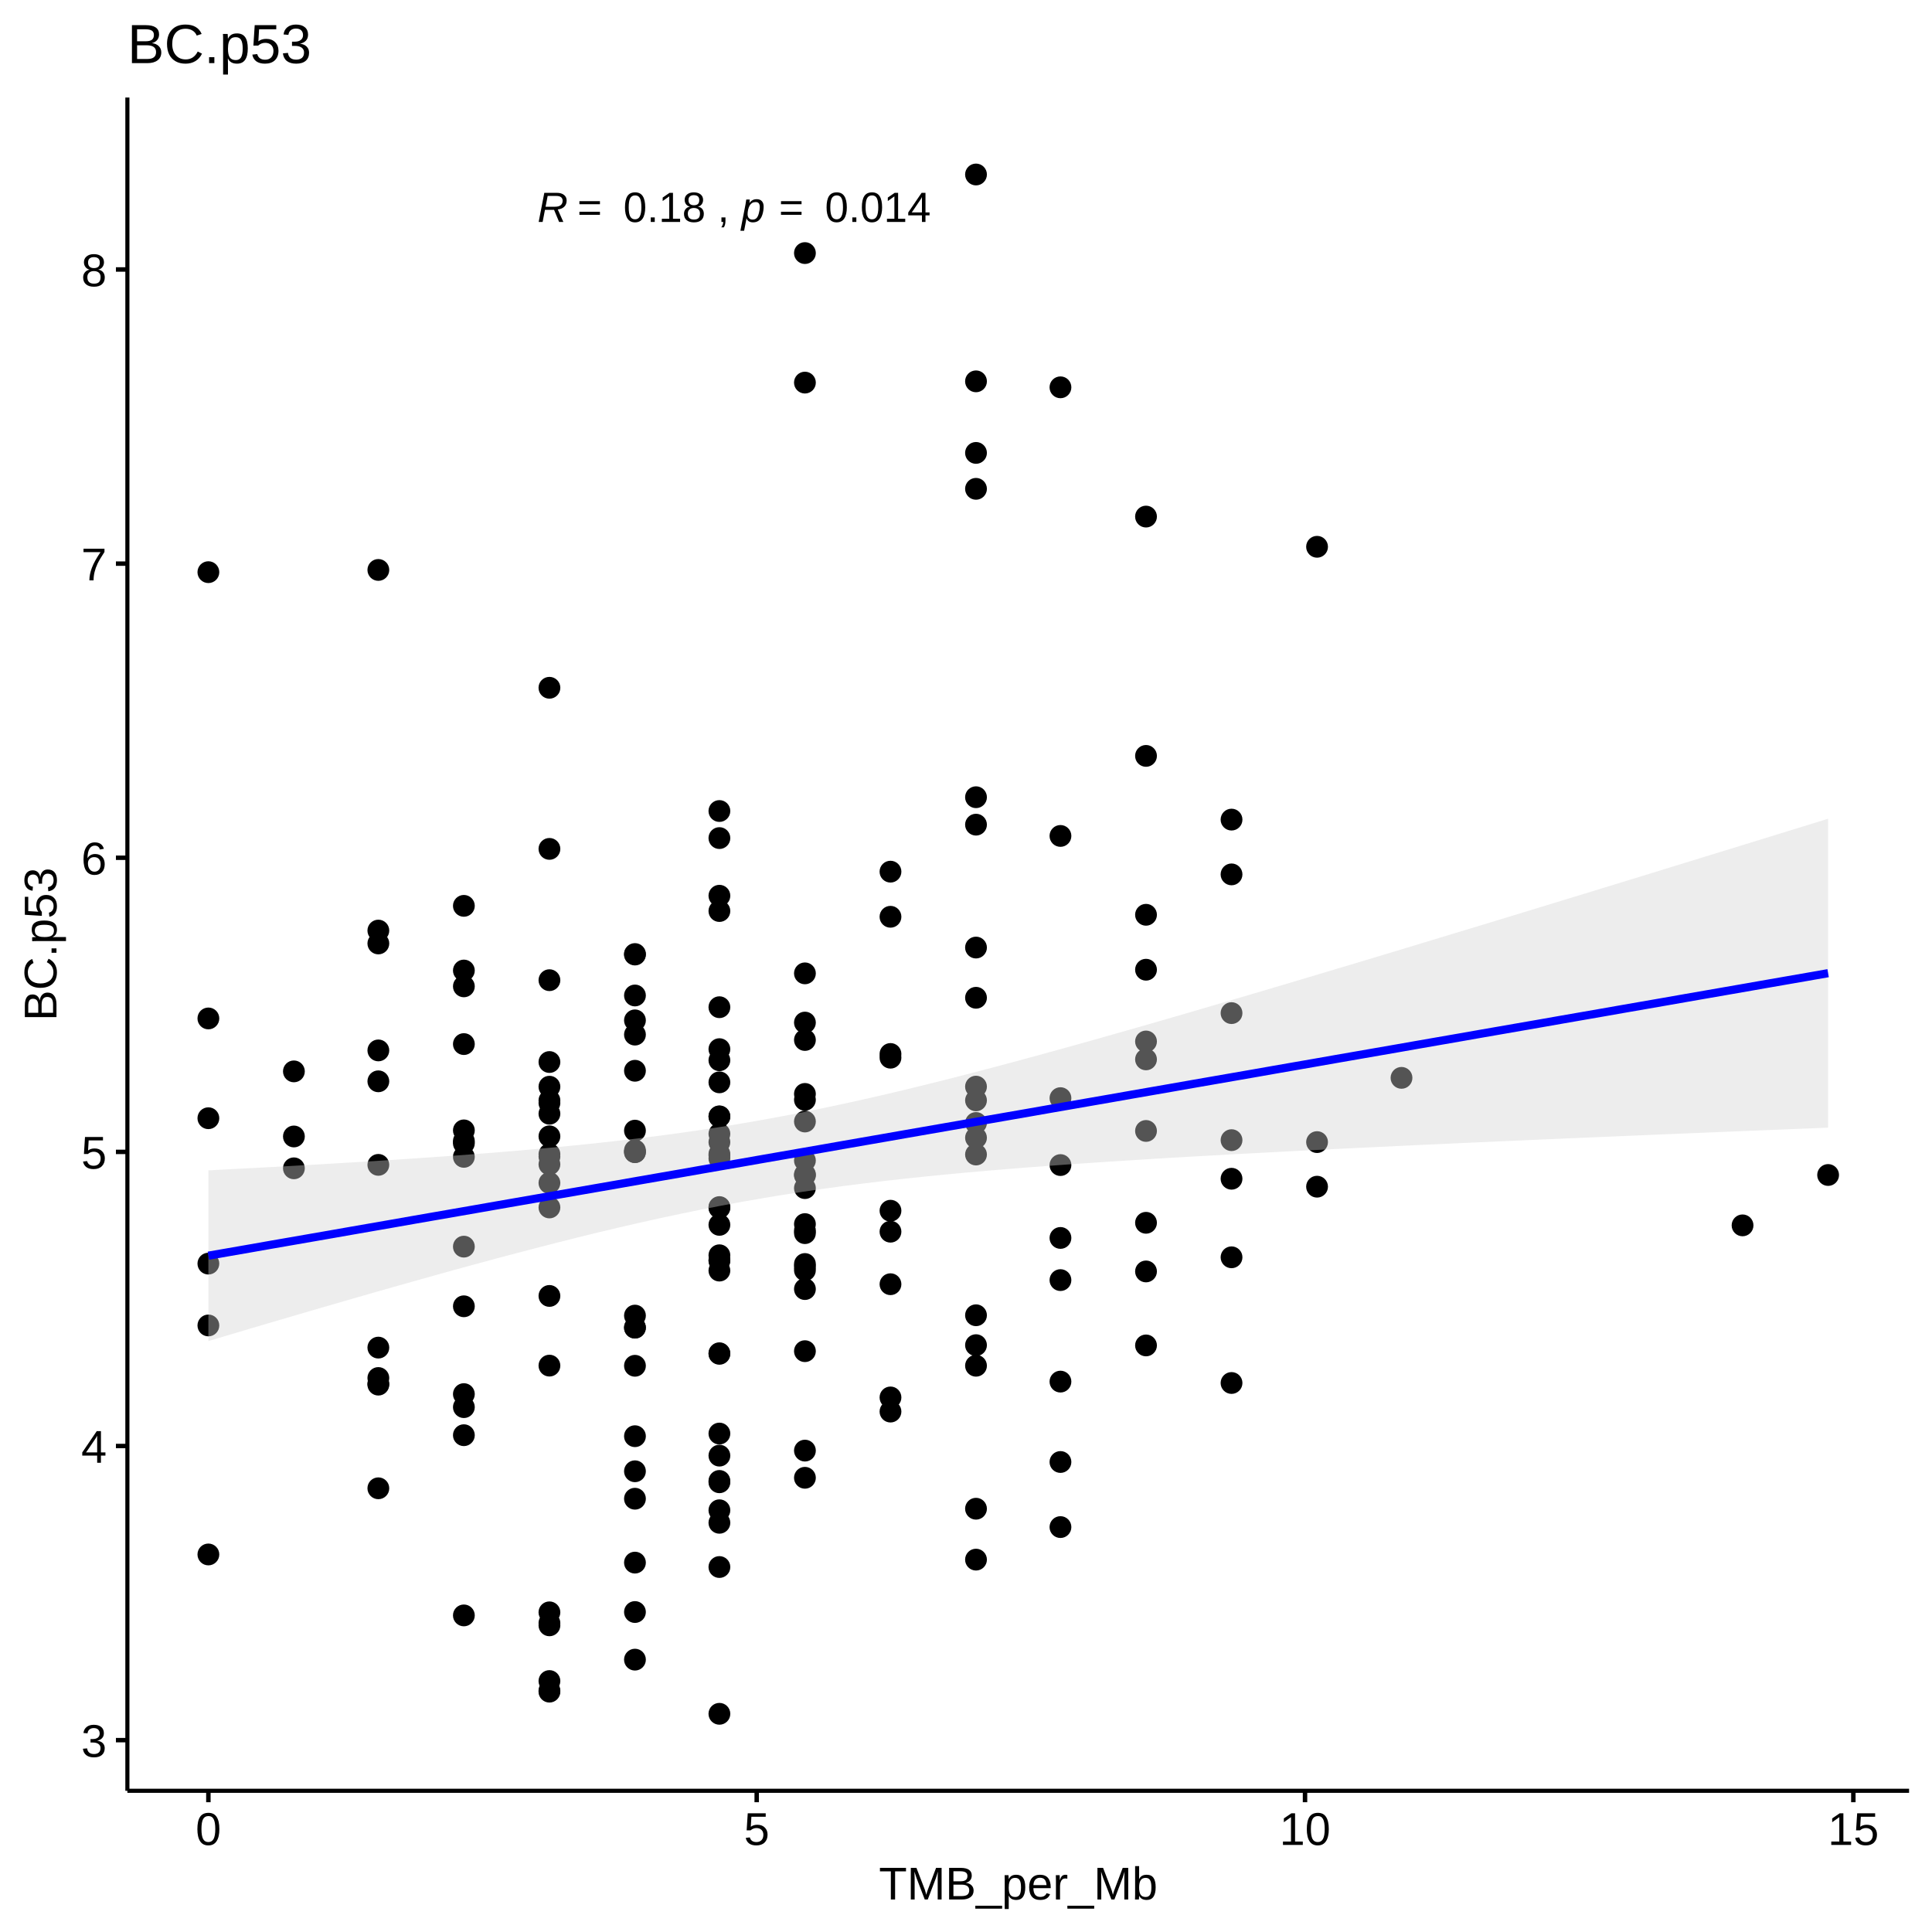
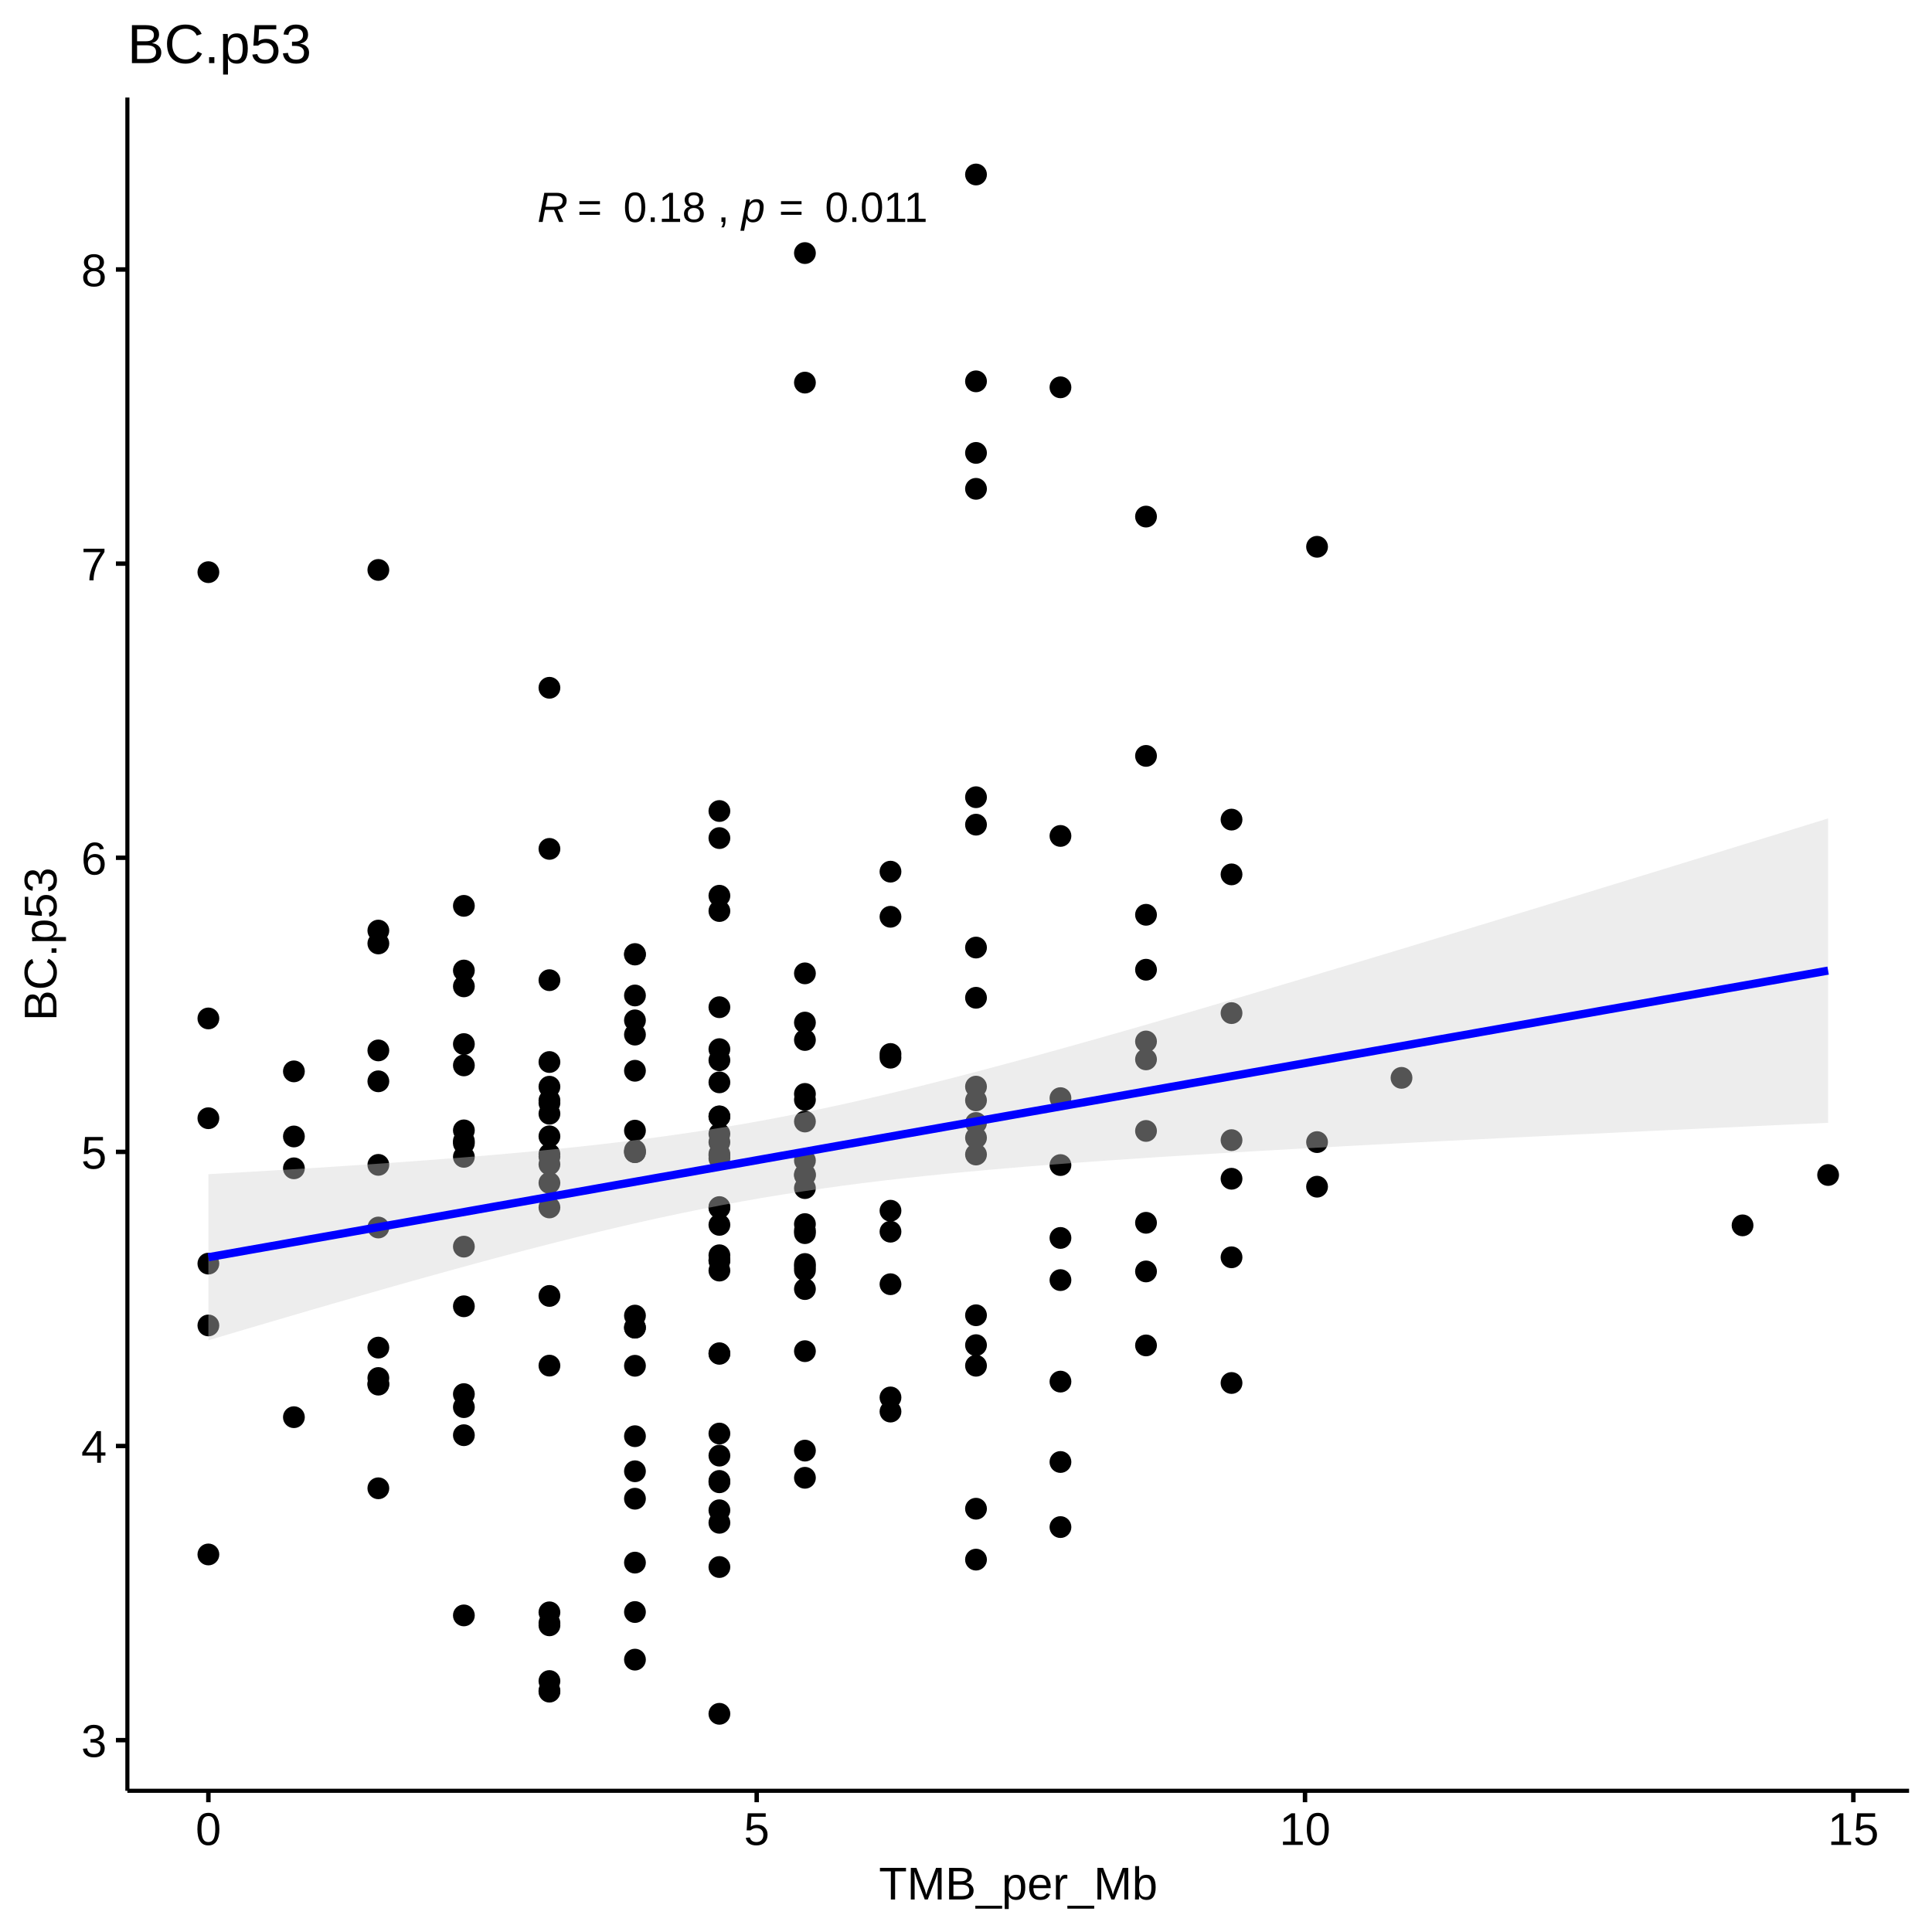
<svg xmlns="http://www.w3.org/2000/svg" class="svglite" width="504.00pt" height="504.00pt" viewBox="0 0 504.00 504.00">
  <defs>
    <style type="text/css">
    .svglite line, .svglite polyline, .svglite polygon, .svglite path, .svglite rect, .svglite circle {
      fill: none;
      stroke: #000000;
      stroke-linecap: round;
      stroke-linejoin: round;
      stroke-miterlimit: 10.00;
    }
  </style>
  </defs>
  <rect width="100%" height="100%" style="stroke: none; fill: #FFFFFF;" />
  <defs>
    <clipPath id="cpMC4wMHw1MDQuMDB8MC4wMHw1MDQuMDA=">
      <rect x="0.00" y="0.00" width="504.00" height="504.00" />
    </clipPath>
  </defs>
  <g clip-path="url(#cpMC4wMHw1MDQuMDB8MC4wMHw1MDQuMDA=)">
    <rect x="-0" y="0" width="504.00" height="504.00" style="stroke-width: 1.16; stroke: #FFFFFF; fill: #FFFFFF;" />
  </g>
  <defs>
    <clipPath id="cpMzMuMjN8NDk4LjAyfDI1LjQ0fDQ2Ny4xNg==">
      <rect x="33.23" y="25.44" width="464.79" height="441.72" />
    </clipPath>
  </defs>
  <g clip-path="url(#cpMzMuMjN8NDk4LjAyfDI1LjQ0fDQ2Ny4xNg==)">
    <rect x="33.23" y="25.44" width="464.79" height="441.72" style="stroke-width: 1.16; stroke: none; fill: #FFFFFF;" />
    <circle cx="98.70" cy="274.02" r="2.49" style="stroke-width: 0.71; fill: #000000;" />
    <circle cx="98.70" cy="303.88" r="2.49" style="stroke-width: 0.71; fill: #000000;" />
    <circle cx="54.36" cy="291.71" r="2.49" style="stroke-width: 0.71; fill: #000000;" />
    <circle cx="54.36" cy="329.64" r="2.49" style="stroke-width: 0.71; fill: #000000;" />
    <circle cx="98.70" cy="360.98" r="2.49" style="stroke-width: 0.71; fill: #000000;" />
    <circle cx="98.70" cy="351.55" r="2.49" style="stroke-width: 0.71; fill: #000000;" />
    <circle cx="321.27" cy="264.29" r="2.49" style="stroke-width: 0.71; fill: #000000;" />
    <circle cx="321.27" cy="228.10" r="2.49" style="stroke-width: 0.71; fill: #000000;" />
    <circle cx="54.36" cy="405.51" r="2.49" style="stroke-width: 0.71; fill: #000000;" />
    <circle cx="121.01" cy="340.77" r="2.49" style="stroke-width: 0.71; fill: #000000;" />
    <circle cx="54.36" cy="265.68" r="2.49" style="stroke-width: 0.71; fill: #000000;" />
    <circle cx="254.61" cy="45.52" r="2.49" style="stroke-width: 0.71; fill: #000000;" />
    <circle cx="209.98" cy="66.02" r="2.49" style="stroke-width: 0.71; fill: #000000;" />
    <circle cx="209.98" cy="99.81" r="2.49" style="stroke-width: 0.71; fill: #000000;" />
    <circle cx="209.98" cy="329.74" r="2.49" style="stroke-width: 0.71; fill: #000000;" />
    <circle cx="232.30" cy="335.01" r="2.49" style="stroke-width: 0.71; fill: #000000;" />
    <circle cx="187.67" cy="353.17" r="2.49" style="stroke-width: 0.71; fill: #000000;" />
    <circle cx="143.33" cy="301.71" r="2.49" style="stroke-width: 0.71; fill: #000000;" />
    <circle cx="187.67" cy="408.79" r="2.49" style="stroke-width: 0.71; fill: #000000;" />
    <circle cx="209.98" cy="306.59" r="2.49" style="stroke-width: 0.71; fill: #000000;" />
    <circle cx="209.98" cy="302.75" r="2.49" style="stroke-width: 0.71; fill: #000000;" />
    <circle cx="143.33" cy="424.00" r="2.49" style="stroke-width: 0.71; fill: #000000;" />
    <circle cx="143.33" cy="438.53" r="2.49" style="stroke-width: 0.71; fill: #000000;" />
    <circle cx="165.64" cy="432.95" r="2.49" style="stroke-width: 0.71; fill: #000000;" />
    <circle cx="209.98" cy="253.92" r="2.49" style="stroke-width: 0.71; fill: #000000;" />
    <circle cx="232.30" cy="274.95" r="2.49" style="stroke-width: 0.71; fill: #000000;" />
    <circle cx="187.67" cy="297.96" r="2.49" style="stroke-width: 0.71; fill: #000000;" />
    <circle cx="143.33" cy="308.59" r="2.49" style="stroke-width: 0.71; fill: #000000;" />
    <circle cx="187.67" cy="331.46" r="2.49" style="stroke-width: 0.71; fill: #000000;" />
    <circle cx="209.98" cy="378.42" r="2.49" style="stroke-width: 0.71; fill: #000000;" />
    <circle cx="187.67" cy="386.68" r="2.49" style="stroke-width: 0.71; fill: #000000;" />
    <circle cx="254.61" cy="287.05" r="2.49" style="stroke-width: 0.71; fill: #000000;" />
    <circle cx="298.96" cy="318.99" r="2.49" style="stroke-width: 0.71; fill: #000000;" />
    <circle cx="232.30" cy="364.55" r="2.49" style="stroke-width: 0.71; fill: #000000;" />
    <circle cx="165.64" cy="300.54" r="2.49" style="stroke-width: 0.71; fill: #000000;" />
    <circle cx="187.67" cy="319.53" r="2.49" style="stroke-width: 0.71; fill: #000000;" />
    <circle cx="187.67" cy="379.73" r="2.49" style="stroke-width: 0.71; fill: #000000;" />
    <circle cx="165.64" cy="383.81" r="2.49" style="stroke-width: 0.71; fill: #000000;" />
    <circle cx="165.64" cy="390.97" r="2.49" style="stroke-width: 0.71; fill: #000000;" />
    <circle cx="209.98" cy="385.51" r="2.49" style="stroke-width: 0.71; fill: #000000;" />
    <circle cx="209.98" cy="321.01" r="2.49" style="stroke-width: 0.71; fill: #000000;" />
    <circle cx="343.58" cy="309.57" r="2.49" style="stroke-width: 0.71; fill: #000000;" />
    <circle cx="298.96" cy="271.69" r="2.49" style="stroke-width: 0.71; fill: #000000;" />
    <circle cx="254.61" cy="215.13" r="2.49" style="stroke-width: 0.71; fill: #000000;" />
    <circle cx="121.01" cy="257.31" r="2.49" style="stroke-width: 0.71; fill: #000000;" />
    <circle cx="98.70" cy="242.76" r="2.49" style="stroke-width: 0.71; fill: #000000;" />
    <circle cx="121.01" cy="253.18" r="2.49" style="stroke-width: 0.71; fill: #000000;" />
    <circle cx="209.98" cy="309.94" r="2.49" style="stroke-width: 0.71; fill: #000000;" />
    <circle cx="187.67" cy="276.59" r="2.49" style="stroke-width: 0.71; fill: #000000;" />
    <circle cx="165.64" cy="346.34" r="2.49" style="stroke-width: 0.71; fill: #000000;" />
    <circle cx="298.96" cy="238.64" r="2.49" style="stroke-width: 0.71; fill: #000000;" />
    <circle cx="165.64" cy="249.01" r="2.49" style="stroke-width: 0.71; fill: #000000;" />
    <circle cx="254.61" cy="260.29" r="2.49" style="stroke-width: 0.71; fill: #000000;" />
    <circle cx="209.98" cy="331.36" r="2.49" style="stroke-width: 0.71; fill: #000000;" />
    <circle cx="187.67" cy="397.25" r="2.49" style="stroke-width: 0.71; fill: #000000;" />
    <circle cx="165.64" cy="407.64" r="2.49" style="stroke-width: 0.71; fill: #000000;" />
    <circle cx="121.01" cy="301.79" r="2.49" style="stroke-width: 0.71; fill: #000000;" />
    <circle cx="321.27" cy="360.78" r="2.49" style="stroke-width: 0.71; fill: #000000;" />
    <circle cx="165.64" cy="420.53" r="2.49" style="stroke-width: 0.71; fill: #000000;" />
    <circle cx="143.33" cy="441.30" r="2.49" style="stroke-width: 0.71; fill: #000000;" />
    <circle cx="232.30" cy="227.39" r="2.49" style="stroke-width: 0.71; fill: #000000;" />
    <circle cx="187.67" cy="237.66" r="2.49" style="stroke-width: 0.71; fill: #000000;" />
    <circle cx="143.33" cy="255.70" r="2.49" style="stroke-width: 0.71; fill: #000000;" />
    <circle cx="121.01" cy="236.31" r="2.49" style="stroke-width: 0.71; fill: #000000;" />
    <circle cx="143.33" cy="420.61" r="2.49" style="stroke-width: 0.71; fill: #000000;" />
    <circle cx="121.01" cy="297.67" r="2.49" style="stroke-width: 0.71; fill: #000000;" />
    <circle cx="143.33" cy="301.09" r="2.49" style="stroke-width: 0.71; fill: #000000;" />
    <circle cx="254.61" cy="356.28" r="2.49" style="stroke-width: 0.71; fill: #000000;" />
    <circle cx="209.98" cy="352.48" r="2.49" style="stroke-width: 0.71; fill: #000000;" />
    <circle cx="276.64" cy="381.39" r="2.49" style="stroke-width: 0.71; fill: #000000;" />
    <circle cx="276.64" cy="322.94" r="2.49" style="stroke-width: 0.71; fill: #000000;" />
    <circle cx="187.67" cy="327.46" r="2.49" style="stroke-width: 0.71; fill: #000000;" />
    <circle cx="187.67" cy="211.57" r="2.49" style="stroke-width: 0.71; fill: #000000;" />
    <circle cx="187.67" cy="233.67" r="2.49" style="stroke-width: 0.71; fill: #000000;" />
    <circle cx="165.64" cy="269.90" r="2.49" style="stroke-width: 0.71; fill: #000000;" />
    <circle cx="165.64" cy="300.10" r="2.49" style="stroke-width: 0.71; fill: #000000;" />
    <circle cx="187.67" cy="315.07" r="2.49" style="stroke-width: 0.71; fill: #000000;" />
    <circle cx="143.33" cy="296.43" r="2.49" style="stroke-width: 0.71; fill: #000000;" />
    <circle cx="143.33" cy="423.40" r="2.49" style="stroke-width: 0.71; fill: #000000;" />
    <circle cx="254.61" cy="247.19" r="2.49" style="stroke-width: 0.71; fill: #000000;" />
    <circle cx="298.96" cy="295.03" r="2.49" style="stroke-width: 0.71; fill: #000000;" />
    <circle cx="98.70" cy="359.48" r="2.49" style="stroke-width: 0.71; fill: #000000;" />
+     <circle cx="76.67" cy="369.70" r="2.49" style="stroke-width: 0.71; fill: #000000;" />
+     <circle cx="98.70" cy="320.22" r="2.49" style="stroke-width: 0.71; fill: #000000;" />
    <circle cx="187.67" cy="314.89" r="2.49" style="stroke-width: 0.71; fill: #000000;" />
    <circle cx="276.64" cy="398.37" r="2.49" style="stroke-width: 0.71; fill: #000000;" />
    <circle cx="209.98" cy="330.45" r="2.49" style="stroke-width: 0.71; fill: #000000;" />
    <circle cx="321.27" cy="327.99" r="2.49" style="stroke-width: 0.71; fill: #000000;" />
    <circle cx="98.70" cy="388.25" r="2.49" style="stroke-width: 0.71; fill: #000000;" />
    <circle cx="276.64" cy="286.47" r="2.49" style="stroke-width: 0.71; fill: #000000;" />
    <circle cx="165.64" cy="266.18" r="2.49" style="stroke-width: 0.71; fill: #000000;" />
    <circle cx="187.67" cy="393.98" r="2.49" style="stroke-width: 0.71; fill: #000000;" />
    <circle cx="209.98" cy="271.30" r="2.49" style="stroke-width: 0.71; fill: #000000;" />
    <circle cx="232.30" cy="239.16" r="2.49" style="stroke-width: 0.71; fill: #000000;" />
    <circle cx="143.33" cy="356.25" r="2.49" style="stroke-width: 0.71; fill: #000000;" />
    <circle cx="121.01" cy="325.21" r="2.49" style="stroke-width: 0.71; fill: #000000;" />
    <circle cx="143.33" cy="314.99" r="2.49" style="stroke-width: 0.71; fill: #000000;" />
    <circle cx="143.33" cy="441.04" r="2.49" style="stroke-width: 0.71; fill: #000000;" />
    <circle cx="121.01" cy="363.68" r="2.49" style="stroke-width: 0.71; fill: #000000;" />
    <circle cx="121.01" cy="367.08" r="2.49" style="stroke-width: 0.71; fill: #000000;" />
    <circle cx="143.33" cy="287.74" r="2.49" style="stroke-width: 0.71; fill: #000000;" />
    <circle cx="165.64" cy="248.88" r="2.49" style="stroke-width: 0.71; fill: #000000;" />
    <circle cx="143.33" cy="290.54" r="2.49" style="stroke-width: 0.71; fill: #000000;" />
    <circle cx="165.64" cy="294.95" r="2.49" style="stroke-width: 0.71; fill: #000000;" />
+     <circle cx="121.01" cy="277.93" r="2.49" style="stroke-width: 0.71; fill: #000000;" />
    <circle cx="98.70" cy="246.12" r="2.49" style="stroke-width: 0.71; fill: #000000;" />
    <circle cx="143.33" cy="221.45" r="2.49" style="stroke-width: 0.71; fill: #000000;" />
    <circle cx="121.01" cy="374.40" r="2.49" style="stroke-width: 0.71; fill: #000000;" />
    <circle cx="343.58" cy="297.94" r="2.49" style="stroke-width: 0.71; fill: #000000;" />
    <circle cx="209.98" cy="286.91" r="2.49" style="stroke-width: 0.71; fill: #000000;" />
    <circle cx="209.98" cy="285.37" r="2.49" style="stroke-width: 0.71; fill: #000000;" />
    <circle cx="187.67" cy="273.69" r="2.49" style="stroke-width: 0.71; fill: #000000;" />
    <circle cx="209.98" cy="336.28" r="2.49" style="stroke-width: 0.71; fill: #000000;" />
    <circle cx="298.96" cy="350.98" r="2.49" style="stroke-width: 0.71; fill: #000000;" />
    <circle cx="298.96" cy="276.36" r="2.49" style="stroke-width: 0.71; fill: #000000;" />
    <circle cx="232.30" cy="315.84" r="2.49" style="stroke-width: 0.71; fill: #000000;" />
    <circle cx="232.30" cy="321.31" r="2.49" style="stroke-width: 0.71; fill: #000000;" />
    <circle cx="254.61" cy="292.95" r="2.49" style="stroke-width: 0.71; fill: #000000;" />
    <circle cx="165.64" cy="343.20" r="2.49" style="stroke-width: 0.71; fill: #000000;" />
    <circle cx="98.70" cy="148.68" r="2.49" style="stroke-width: 0.71; fill: #000000;" />
    <circle cx="54.36" cy="149.26" r="2.49" style="stroke-width: 0.71; fill: #000000;" />
    <circle cx="187.67" cy="291.23" r="2.49" style="stroke-width: 0.71; fill: #000000;" />
    <circle cx="209.98" cy="306.40" r="2.49" style="stroke-width: 0.71; fill: #000000;" />
    <circle cx="76.67" cy="296.47" r="2.49" style="stroke-width: 0.71; fill: #000000;" />
    <circle cx="76.67" cy="304.78" r="2.49" style="stroke-width: 0.71; fill: #000000;" />
    <circle cx="143.33" cy="287.06" r="2.49" style="stroke-width: 0.71; fill: #000000;" />
    <circle cx="98.70" cy="282.08" r="2.49" style="stroke-width: 0.71; fill: #000000;" />
    <circle cx="187.67" cy="291.27" r="2.49" style="stroke-width: 0.71; fill: #000000;" />
    <circle cx="121.01" cy="421.41" r="2.49" style="stroke-width: 0.71; fill: #000000;" />
    <circle cx="165.64" cy="346.34" r="2.49" style="stroke-width: 0.71; fill: #000000;" />
    <circle cx="121.01" cy="272.37" r="2.49" style="stroke-width: 0.71; fill: #000000;" />
    <circle cx="276.64" cy="218.07" r="2.49" style="stroke-width: 0.71; fill: #000000;" />
    <circle cx="254.61" cy="207.97" r="2.49" style="stroke-width: 0.71; fill: #000000;" />
    <circle cx="187.67" cy="295.79" r="2.49" style="stroke-width: 0.71; fill: #000000;" />
    <circle cx="454.58" cy="319.66" r="2.49" style="stroke-width: 0.71; fill: #000000;" />
    <circle cx="165.64" cy="356.29" r="2.49" style="stroke-width: 0.71; fill: #000000;" />
    <circle cx="209.98" cy="319.33" r="2.49" style="stroke-width: 0.71; fill: #000000;" />
    <circle cx="187.67" cy="328.74" r="2.49" style="stroke-width: 0.71; fill: #000000;" />
    <circle cx="165.64" cy="279.33" r="2.49" style="stroke-width: 0.71; fill: #000000;" />
    <circle cx="143.33" cy="303.74" r="2.49" style="stroke-width: 0.71; fill: #000000;" />
    <circle cx="187.67" cy="373.97" r="2.49" style="stroke-width: 0.71; fill: #000000;" />
    <circle cx="187.67" cy="218.63" r="2.49" style="stroke-width: 0.71; fill: #000000;" />
    <circle cx="298.96" cy="331.68" r="2.49" style="stroke-width: 0.71; fill: #000000;" />
    <circle cx="321.27" cy="213.81" r="2.49" style="stroke-width: 0.71; fill: #000000;" />
    <circle cx="209.98" cy="321.69" r="2.49" style="stroke-width: 0.71; fill: #000000;" />
    <circle cx="165.64" cy="300.57" r="2.49" style="stroke-width: 0.71; fill: #000000;" />
    <circle cx="298.96" cy="197.19" r="2.49" style="stroke-width: 0.71; fill: #000000;" />
    <circle cx="298.96" cy="252.97" r="2.49" style="stroke-width: 0.71; fill: #000000;" />
    <circle cx="321.27" cy="297.43" r="2.49" style="stroke-width: 0.71; fill: #000000;" />
    <circle cx="254.61" cy="99.48" r="2.49" style="stroke-width: 0.71; fill: #000000;" />
    <circle cx="254.61" cy="127.52" r="2.49" style="stroke-width: 0.71; fill: #000000;" />
    <circle cx="187.67" cy="353.02" r="2.49" style="stroke-width: 0.71; fill: #000000;" />
    <circle cx="187.67" cy="301.44" r="2.49" style="stroke-width: 0.71; fill: #000000;" />
    <circle cx="98.70" cy="361.21" r="2.49" style="stroke-width: 0.71; fill: #000000;" />
    <circle cx="76.67" cy="279.49" r="2.49" style="stroke-width: 0.71; fill: #000000;" />
    <circle cx="54.36" cy="345.77" r="2.49" style="stroke-width: 0.71; fill: #000000;" />
    <circle cx="187.67" cy="301.04" r="2.49" style="stroke-width: 0.71; fill: #000000;" />
    <circle cx="343.58" cy="142.64" r="2.49" style="stroke-width: 0.71; fill: #000000;" />
    <circle cx="276.64" cy="101.04" r="2.49" style="stroke-width: 0.71; fill: #000000;" />
    <circle cx="298.96" cy="134.76" r="2.49" style="stroke-width: 0.71; fill: #000000;" />
    <circle cx="254.61" cy="296.81" r="2.49" style="stroke-width: 0.71; fill: #000000;" />
    <circle cx="187.67" cy="447.08" r="2.49" style="stroke-width: 0.71; fill: #000000;" />
    <circle cx="165.64" cy="374.66" r="2.49" style="stroke-width: 0.71; fill: #000000;" />
    <circle cx="232.30" cy="275.92" r="2.49" style="stroke-width: 0.71; fill: #000000;" />
    <circle cx="254.61" cy="301.18" r="2.49" style="stroke-width: 0.71; fill: #000000;" />
    <circle cx="276.64" cy="360.42" r="2.49" style="stroke-width: 0.71; fill: #000000;" />
    <circle cx="254.61" cy="283.47" r="2.49" style="stroke-width: 0.71; fill: #000000;" />
    <circle cx="365.61" cy="281.18" r="2.49" style="stroke-width: 0.71; fill: #000000;" />
    <circle cx="254.61" cy="118.15" r="2.49" style="stroke-width: 0.71; fill: #000000;" />
    <circle cx="187.67" cy="328.90" r="2.49" style="stroke-width: 0.71; fill: #000000;" />
    <circle cx="143.33" cy="179.42" r="2.49" style="stroke-width: 0.71; fill: #000000;" />
    <circle cx="321.27" cy="307.50" r="2.49" style="stroke-width: 0.71; fill: #000000;" />
    <circle cx="276.64" cy="303.93" r="2.49" style="stroke-width: 0.71; fill: #000000;" />
    <circle cx="232.30" cy="368.24" r="2.49" style="stroke-width: 0.71; fill: #000000;" />
    <circle cx="254.61" cy="350.91" r="2.49" style="stroke-width: 0.71; fill: #000000;" />
    <circle cx="254.61" cy="393.58" r="2.49" style="stroke-width: 0.71; fill: #000000;" />
    <circle cx="276.64" cy="333.94" r="2.49" style="stroke-width: 0.71; fill: #000000;" />
    <circle cx="187.67" cy="282.35" r="2.49" style="stroke-width: 0.71; fill: #000000;" />
    <circle cx="254.61" cy="406.86" r="2.49" style="stroke-width: 0.71; fill: #000000;" />
    <circle cx="187.67" cy="262.75" r="2.49" style="stroke-width: 0.71; fill: #000000;" />
    <circle cx="165.64" cy="259.69" r="2.49" style="stroke-width: 0.71; fill: #000000;" />
    <circle cx="209.98" cy="266.76" r="2.49" style="stroke-width: 0.71; fill: #000000;" />
    <circle cx="143.33" cy="338.07" r="2.49" style="stroke-width: 0.71; fill: #000000;" />
    <circle cx="143.33" cy="277.05" r="2.49" style="stroke-width: 0.71; fill: #000000;" />
    <circle cx="143.33" cy="283.49" r="2.49" style="stroke-width: 0.71; fill: #000000;" />
    <circle cx="254.61" cy="343.11" r="2.49" style="stroke-width: 0.71; fill: #000000;" />
    <circle cx="187.67" cy="386.33" r="2.49" style="stroke-width: 0.71; fill: #000000;" />
    <circle cx="476.90" cy="306.52" r="2.49" style="stroke-width: 0.71; fill: #000000;" />
    <circle cx="121.01" cy="294.88" r="2.49" style="stroke-width: 0.71; fill: #000000;" />
    <circle cx="121.01" cy="298.25" r="2.49" style="stroke-width: 0.71; fill: #000000;" />
    <circle cx="187.67" cy="302.20" r="2.49" style="stroke-width: 0.71; fill: #000000;" />
    <circle cx="209.98" cy="292.57" r="2.49" style="stroke-width: 0.71; fill: #000000;" />
-     <polygon points="54.36,305.31 59.71,305.03 65.06,304.75 70.40,304.47 75.75,304.17 81.10,303.87 86.45,303.56 91.80,303.24 97.15,302.92 102.50,302.57 107.84,302.22 113.19,301.85 118.54,301.47 123.89,301.07 129.24,300.65 134.59,300.21 139.94,299.74 145.28,299.25 150.63,298.73 155.98,298.17 161.33,297.58 166.68,296.95 172.03,296.28 177.38,295.56 182.72,294.79 188.07,293.97 193.42,293.09 198.77,292.16 204.12,291.18 209.47,290.15 214.82,289.06 220.16,287.92 225.51,286.74 230.86,285.52 236.21,284.25 241.56,282.94 246.91,281.61 252.26,280.24 257.60,278.84 262.95,277.42 268.30,275.98 273.65,274.52 279.00,273.04 284.35,271.54 289.70,270.03 295.04,268.51 300.39,266.98 305.74,265.43 311.09,263.88 316.44,262.31 321.79,260.74 327.14,259.16 332.48,257.58 337.83,255.99 343.18,254.39 348.53,252.79 353.88,251.19 359.23,249.58 364.58,247.97 369.92,246.35 375.27,244.73 380.62,243.11 385.97,241.49 391.32,239.86 396.67,238.23 402.02,236.60 407.36,234.96 412.71,233.33 418.06,231.69 423.41,230.05 428.76,228.41 434.11,226.76 439.46,225.12 444.80,223.47 450.15,221.83 455.50,220.18 460.85,218.53 466.20,216.88 471.55,215.23 476.90,213.58 476.90,294.17 471.55,294.39 466.20,294.60 460.85,294.82 455.50,295.03 450.15,295.25 444.80,295.47 439.46,295.69 434.11,295.91 428.76,296.14 423.41,296.36 418.06,296.59 412.71,296.81 407.36,297.04 402.02,297.27 396.67,297.51 391.32,297.74 385.97,297.98 380.62,298.22 375.27,298.47 369.92,298.71 364.58,298.96 359.23,299.22 353.88,299.47 348.53,299.73 343.18,300.00 337.83,300.27 332.48,300.55 327.14,300.83 321.79,301.11 316.44,301.41 311.09,301.71 305.74,302.02 300.39,302.34 295.04,302.68 289.70,303.02 284.35,303.37 279.00,303.74 273.65,304.13 268.30,304.53 262.95,304.96 257.60,305.40 252.26,305.87 246.91,306.37 241.56,306.90 236.21,307.46 230.86,308.06 225.51,308.70 220.16,309.38 214.82,310.11 209.47,310.89 204.12,311.72 198.77,312.61 193.42,313.54 188.07,314.54 182.72,315.58 177.38,316.68 172.03,317.82 166.68,319.01 161.33,320.25 155.98,321.52 150.63,322.83 145.28,324.18 139.94,325.55 134.59,326.95 129.24,328.37 123.89,329.82 118.54,331.28 113.19,332.77 107.84,334.27 102.50,335.78 97.15,337.30 91.80,338.84 86.45,340.39 81.10,341.94 75.75,343.51 70.40,345.08 65.06,346.66 59.71,348.25 54.36,349.84 " style="stroke-width: 0.00; stroke: none; fill: #D3D3D3; fill-opacity: 0.40;" />
-     <polyline points="54.36,305.31 59.71,305.03 65.06,304.75 70.40,304.47 75.75,304.17 81.10,303.87 86.45,303.56 91.80,303.24 97.15,302.92 102.50,302.57 107.84,302.22 113.19,301.85 118.54,301.47 123.89,301.07 129.24,300.65 134.59,300.21 139.94,299.74 145.28,299.25 150.63,298.73 155.98,298.17 161.33,297.58 166.68,296.95 172.03,296.28 177.38,295.56 182.72,294.79 188.07,293.97 193.42,293.09 198.77,292.16 204.12,291.18 209.47,290.15 214.82,289.06 220.16,287.92 225.51,286.74 230.86,285.52 236.21,284.25 241.56,282.94 246.91,281.61 252.26,280.24 257.60,278.84 262.95,277.42 268.30,275.98 273.65,274.52 279.00,273.04 284.35,271.54 289.70,270.03 295.04,268.51 300.39,266.98 305.74,265.43 311.09,263.88 316.44,262.31 321.79,260.74 327.14,259.16 332.48,257.58 337.83,255.99 343.18,254.39 348.53,252.79 353.88,251.19 359.23,249.58 364.58,247.97 369.92,246.35 375.27,244.73 380.62,243.11 385.97,241.49 391.32,239.86 396.67,238.23 402.02,236.60 407.36,234.96 412.71,233.33 418.06,231.69 423.41,230.05 428.76,228.41 434.11,226.76 439.46,225.12 444.80,223.47 450.15,221.83 455.50,220.18 460.85,218.53 466.20,216.88 471.55,215.23 476.90,213.58 " style="stroke-width: 2.13; stroke: none;" />
-     <polyline points="476.90,294.17 471.55,294.39 466.20,294.60 460.85,294.82 455.50,295.03 450.15,295.25 444.80,295.47 439.46,295.69 434.11,295.91 428.76,296.14 423.41,296.36 418.06,296.59 412.71,296.81 407.36,297.04 402.02,297.27 396.67,297.51 391.32,297.74 385.97,297.98 380.62,298.22 375.27,298.47 369.92,298.71 364.58,298.96 359.23,299.22 353.88,299.47 348.53,299.73 343.18,300.00 337.83,300.27 332.48,300.55 327.14,300.83 321.79,301.11 316.44,301.41 311.09,301.71 305.74,302.02 300.39,302.34 295.04,302.68 289.70,303.02 284.35,303.37 279.00,303.74 273.65,304.13 268.30,304.53 262.95,304.96 257.60,305.40 252.26,305.87 246.91,306.37 241.56,306.90 236.21,307.46 230.86,308.06 225.51,308.70 220.16,309.38 214.82,310.11 209.47,310.89 204.12,311.72 198.77,312.61 193.42,313.54 188.07,314.54 182.72,315.58 177.38,316.68 172.03,317.82 166.68,319.01 161.33,320.25 155.98,321.52 150.63,322.83 145.28,324.18 139.94,325.55 134.59,326.95 129.24,328.37 123.89,329.82 118.54,331.28 113.19,332.77 107.84,334.27 102.50,335.78 97.15,337.30 91.80,338.84 86.45,340.39 81.10,341.94 75.75,343.51 70.40,345.08 65.06,346.66 59.71,348.25 54.36,349.84 " style="stroke-width: 2.13; stroke: none;" />
-     <polyline points="54.36,327.57 59.71,326.64 65.06,325.71 70.40,324.77 75.75,323.84 81.10,322.91 86.45,321.98 91.80,321.04 97.15,320.11 102.50,319.18 107.84,318.24 113.19,317.31 118.54,316.38 123.89,315.45 129.24,314.51 134.59,313.58 139.94,312.65 145.28,311.71 150.63,310.78 155.98,309.85 161.33,308.92 166.68,307.98 172.03,307.05 177.38,306.12 182.72,305.18 188.07,304.25 193.42,303.32 198.77,302.38 204.12,301.45 209.47,300.52 214.82,299.59 220.16,298.65 225.51,297.72 230.86,296.79 236.21,295.85 241.56,294.92 246.91,293.99 252.26,293.06 257.60,292.12 262.95,291.19 268.30,290.26 273.65,289.32 279.00,288.39 284.35,287.46 289.70,286.53 295.04,285.59 300.39,284.66 305.74,283.73 311.09,282.79 316.44,281.86 321.79,280.93 327.14,280.00 332.48,279.06 337.83,278.13 343.18,277.20 348.53,276.26 353.88,275.33 359.23,274.40 364.58,273.47 369.92,272.53 375.27,271.60 380.62,270.67 385.97,269.73 391.32,268.80 396.67,267.87 402.02,266.94 407.36,266.00 412.71,265.07 418.06,264.14 423.41,263.20 428.76,262.27 434.11,261.34 439.46,260.40 444.80,259.47 450.15,258.54 455.50,257.61 460.85,256.67 466.20,255.74 471.55,254.81 476.90,253.87 " style="stroke-width: 2.13; stroke: #0000FF; stroke-linecap: butt;" />
+     <polygon points="54.36,306.31 59.71,306.01 65.06,305.70 70.40,305.38 75.75,305.06 81.10,304.73 86.45,304.39 91.80,304.04 97.15,303.68 102.50,303.31 107.84,302.93 113.19,302.53 118.54,302.12 123.89,301.69 129.24,301.23 134.59,300.76 139.94,300.26 145.28,299.74 150.63,299.18 155.98,298.60 161.33,297.97 166.68,297.31 172.03,296.60 177.38,295.85 182.72,295.05 188.07,294.19 193.42,293.29 198.77,292.33 204.12,291.32 209.47,290.26 214.82,289.15 220.16,288.00 225.51,286.79 230.86,285.55 236.21,284.27 241.56,282.95 246.91,281.60 252.26,280.22 257.60,278.81 262.95,277.38 268.30,275.94 273.65,274.47 279.00,272.98 284.35,271.48 289.70,269.97 295.04,268.44 300.39,266.90 305.74,265.35 311.09,263.80 316.44,262.23 321.79,260.66 327.14,259.08 332.48,257.49 337.83,255.90 343.18,254.31 348.53,252.70 353.88,251.10 359.23,249.49 364.58,247.88 369.92,246.26 375.27,244.64 380.62,243.02 385.97,241.39 391.32,239.77 396.67,238.14 402.02,236.51 407.36,234.87 412.71,233.24 418.06,231.60 423.41,229.96 428.76,228.32 434.11,226.68 439.46,225.03 444.80,223.39 450.15,221.74 455.50,220.09 460.85,218.45 466.20,216.80 471.55,215.15 476.90,213.50 476.90,292.91 471.55,293.15 466.20,293.39 460.85,293.63 455.50,293.88 450.15,294.13 444.80,294.37 439.46,294.62 434.11,294.87 428.76,295.12 423.41,295.37 418.06,295.63 412.71,295.88 407.36,296.14 402.02,296.40 396.67,296.66 391.32,296.92 385.97,297.19 380.62,297.46 375.27,297.73 369.92,298.00 364.58,298.28 359.23,298.56 353.88,298.84 348.53,299.13 343.18,299.42 337.83,299.72 332.48,300.02 327.14,300.33 321.79,300.64 316.44,300.96 311.09,301.29 305.74,301.63 300.39,301.97 295.04,302.33 289.70,302.69 284.35,303.07 279.00,303.46 273.65,303.87 268.30,304.29 262.95,304.74 257.60,305.20 252.26,305.69 246.91,306.20 241.56,306.75 236.21,307.32 230.86,307.93 225.51,308.58 220.16,309.27 214.82,310.01 209.47,310.79 204.12,311.62 198.77,312.50 193.42,313.44 188.07,314.43 182.72,315.47 177.38,316.56 172.03,317.70 166.68,318.89 161.33,320.12 155.98,321.39 150.63,322.69 145.28,324.03 139.94,325.40 134.59,326.79 129.24,328.21 123.89,329.65 118.54,331.12 113.19,332.60 107.84,334.09 102.50,335.60 97.15,337.12 91.80,338.66 86.45,340.20 81.10,341.75 75.75,343.32 70.40,344.89 65.06,346.46 59.71,348.05 54.36,349.64 " style="stroke-width: 0.00; stroke: none; fill: #D3D3D3; fill-opacity: 0.40;" />
+     <polyline points="54.36,306.31 59.71,306.01 65.06,305.70 70.40,305.38 75.75,305.06 81.10,304.73 86.45,304.39 91.80,304.04 97.15,303.68 102.50,303.31 107.84,302.93 113.19,302.53 118.54,302.12 123.89,301.69 129.24,301.23 134.59,300.76 139.94,300.26 145.28,299.74 150.63,299.18 155.98,298.60 161.33,297.97 166.68,297.31 172.03,296.60 177.38,295.85 182.72,295.05 188.07,294.19 193.42,293.29 198.77,292.33 204.12,291.32 209.47,290.26 214.82,289.15 220.16,288.00 225.51,286.79 230.86,285.55 236.21,284.27 241.56,282.95 246.91,281.60 252.26,280.22 257.60,278.81 262.95,277.38 268.30,275.94 273.65,274.47 279.00,272.98 284.35,271.48 289.70,269.97 295.04,268.44 300.39,266.90 305.74,265.35 311.09,263.80 316.44,262.23 321.79,260.66 327.14,259.08 332.48,257.49 337.83,255.90 343.18,254.31 348.53,252.70 353.88,251.10 359.23,249.49 364.58,247.88 369.92,246.26 375.27,244.64 380.62,243.02 385.97,241.39 391.32,239.77 396.67,238.14 402.02,236.51 407.36,234.87 412.71,233.24 418.06,231.60 423.41,229.96 428.76,228.32 434.11,226.68 439.46,225.03 444.80,223.39 450.15,221.74 455.50,220.09 460.85,218.45 466.20,216.80 471.55,215.15 476.90,213.50 " style="stroke-width: 2.13; stroke: none;" />
+     <polyline points="476.90,292.91 471.55,293.15 466.20,293.39 460.85,293.63 455.50,293.88 450.15,294.13 444.80,294.37 439.46,294.62 434.11,294.87 428.76,295.12 423.41,295.37 418.06,295.63 412.71,295.88 407.36,296.14 402.02,296.40 396.67,296.66 391.32,296.92 385.97,297.19 380.62,297.46 375.27,297.73 369.92,298.00 364.58,298.28 359.23,298.56 353.88,298.84 348.53,299.13 343.18,299.42 337.83,299.72 332.48,300.02 327.14,300.33 321.79,300.64 316.44,300.96 311.09,301.29 305.74,301.63 300.39,301.97 295.04,302.33 289.70,302.69 284.35,303.07 279.00,303.46 273.65,303.87 268.30,304.29 262.95,304.74 257.60,305.20 252.26,305.69 246.91,306.20 241.56,306.75 236.21,307.32 230.86,307.93 225.51,308.58 220.16,309.27 214.82,310.01 209.47,310.79 204.12,311.62 198.77,312.50 193.42,313.44 188.07,314.43 182.72,315.47 177.38,316.56 172.03,317.70 166.68,318.89 161.33,320.12 155.98,321.39 150.63,322.69 145.28,324.03 139.94,325.40 134.59,326.79 129.24,328.21 123.89,329.65 118.54,331.12 113.19,332.60 107.84,334.09 102.50,335.60 97.15,337.12 91.80,338.66 86.45,340.20 81.10,341.75 75.75,343.32 70.40,344.89 65.06,346.46 59.71,348.05 54.36,349.64 " style="stroke-width: 2.13; stroke: none;" />
+     <polyline points="54.36,327.97 59.71,327.03 65.06,326.08 70.40,325.14 75.75,324.19 81.10,323.24 86.45,322.30 91.80,321.35 97.15,320.40 102.50,319.46 107.84,318.51 113.19,317.56 118.54,316.62 123.89,315.67 129.24,314.72 134.59,313.78 139.94,312.83 145.28,311.88 150.63,310.94 155.98,309.99 161.33,309.04 166.68,308.10 172.03,307.15 177.38,306.21 182.72,305.26 188.07,304.31 193.42,303.37 198.77,302.42 204.12,301.47 209.47,300.53 214.82,299.58 220.16,298.63 225.51,297.69 230.86,296.74 236.21,295.79 241.56,294.85 246.91,293.90 252.26,292.95 257.60,292.01 262.95,291.06 268.30,290.11 273.65,289.17 279.00,288.22 284.35,287.28 289.70,286.33 295.04,285.38 300.39,284.44 305.74,283.49 311.09,282.54 316.44,281.60 321.79,280.65 327.14,279.70 332.48,278.76 337.83,277.81 343.18,276.86 348.53,275.92 353.88,274.97 359.23,274.02 364.58,273.08 369.92,272.13 375.27,271.18 380.62,270.24 385.97,269.29 391.32,268.35 396.67,267.40 402.02,266.45 407.36,265.51 412.71,264.56 418.06,263.61 423.41,262.67 428.76,261.72 434.11,260.77 439.46,259.83 444.80,258.88 450.15,257.93 455.50,256.99 460.85,256.04 466.20,255.09 471.55,254.15 476.90,253.20 " style="stroke-width: 2.13; stroke: #0000FF; stroke-linecap: butt;" />
    <text x="140.18" y="57.90" style="font-size: 11.04px; font-style: italic; font-family: Liberation Sans;" textLength="7.66px" lengthAdjust="spacingAndGlyphs">R</text>
    <text x="147.84" y="57.90" style="font-size: 11.04px; font-weight: 0; font-family: Standard Symbols PS;" textLength="2.76px" lengthAdjust="spacingAndGlyphs"> </text>
    <text x="150.60" y="57.90" style="font-size: 11.04px; font-family: Liberation Sans;" textLength="9.24px" lengthAdjust="spacingAndGlyphs">=</text>
    <text x="159.85" y="57.90" style="font-size: 11.04px; font-weight: 0; font-family: Standard Symbols PS;" textLength="2.76px" lengthAdjust="spacingAndGlyphs"> </text>
    <text x="162.60" y="57.90" style="font-size: 11.04px; font-family: Liberation Sans;" textLength="24.57px" lengthAdjust="spacingAndGlyphs">0.18</text>
    <text x="187.17" y="57.90" style="font-size: 11.04px; font-family: Liberation Sans;" textLength="3.51px" lengthAdjust="spacingAndGlyphs">,</text>
    <text x="190.68" y="57.90" style="font-size: 11.04px; font-weight: 0; font-family: Standard Symbols PS;" textLength="2.76px" lengthAdjust="spacingAndGlyphs"> </text>
    <text x="193.43" y="57.90" style="font-size: 11.04px; font-style: italic; font-family: Liberation Sans;" textLength="7.00px" lengthAdjust="spacingAndGlyphs">p</text>
    <text x="200.43" y="57.90" style="font-size: 11.04px; font-weight: 0; font-family: Standard Symbols PS;" textLength="2.76px" lengthAdjust="spacingAndGlyphs"> </text>
    <text x="203.19" y="57.90" style="font-size: 11.04px; font-family: Liberation Sans;" textLength="9.24px" lengthAdjust="spacingAndGlyphs">=</text>
    <text x="212.43" y="57.90" style="font-size: 11.04px; font-weight: 0; font-family: Standard Symbols PS;" textLength="2.76px" lengthAdjust="spacingAndGlyphs"> </text>
-     <text x="215.19" y="57.90" style="font-size: 11.04px; font-family: Liberation Sans;" textLength="31.59px" lengthAdjust="spacingAndGlyphs">0.014</text>
+     <text x="215.19" y="57.90" style="font-size: 11.04px; font-family: Liberation Sans;" textLength="31.59px" lengthAdjust="spacingAndGlyphs">0.011</text>
  </g>
  <g clip-path="url(#cpMC4wMHw1MDQuMDB8MC4wMHw1MDQuMDA=)">
    <polyline points="33.23,467.16 33.23,25.44 " style="stroke-width: 1.07; stroke-linecap: butt;" />
    <text x="27.85" y="458.32" text-anchor="end" style="font-size: 12.00px; font-family: Liberation Sans;" textLength="7.64px" lengthAdjust="spacingAndGlyphs">3</text>
    <text x="27.85" y="381.59" text-anchor="end" style="font-size: 12.00px; font-family: Liberation Sans;" textLength="7.64px" lengthAdjust="spacingAndGlyphs">4</text>
    <text x="27.85" y="304.86" text-anchor="end" style="font-size: 12.00px; font-family: Liberation Sans;" textLength="7.64px" lengthAdjust="spacingAndGlyphs">5</text>
    <text x="27.85" y="228.13" text-anchor="end" style="font-size: 12.00px; font-family: Liberation Sans;" textLength="7.64px" lengthAdjust="spacingAndGlyphs">6</text>
    <text x="27.85" y="151.40" text-anchor="end" style="font-size: 12.00px; font-family: Liberation Sans;" textLength="7.64px" lengthAdjust="spacingAndGlyphs">7</text>
    <text x="27.85" y="74.67" text-anchor="end" style="font-size: 12.00px; font-family: Liberation Sans;" textLength="7.64px" lengthAdjust="spacingAndGlyphs">8</text>
    <polyline points="30.24,453.95 33.23,453.95 " style="stroke-width: 1.16; stroke-linecap: butt;" />
    <polyline points="30.24,377.22 33.23,377.22 " style="stroke-width: 1.16; stroke-linecap: butt;" />
    <polyline points="30.24,300.49 33.23,300.49 " style="stroke-width: 1.16; stroke-linecap: butt;" />
    <polyline points="30.24,223.76 33.23,223.76 " style="stroke-width: 1.16; stroke-linecap: butt;" />
    <polyline points="30.24,147.03 33.23,147.03 " style="stroke-width: 1.16; stroke-linecap: butt;" />
    <polyline points="30.24,70.30 33.23,70.30 " style="stroke-width: 1.16; stroke-linecap: butt;" />
    <polyline points="33.23,467.16 498.02,467.16 " style="stroke-width: 1.07; stroke-linecap: butt;" />
    <polyline points="54.36,470.15 54.36,467.16 " style="stroke-width: 1.16; stroke-linecap: butt;" />
    <polyline points="197.40,470.15 197.40,467.16 " style="stroke-width: 1.16; stroke-linecap: butt;" />
    <polyline points="340.44,470.15 340.44,467.16 " style="stroke-width: 1.16; stroke-linecap: butt;" />
    <polyline points="483.48,470.15 483.48,467.16 " style="stroke-width: 1.16; stroke-linecap: butt;" />
    <text x="54.36" y="481.29" text-anchor="middle" style="font-size: 12.00px; font-family: Liberation Sans;" textLength="7.64px" lengthAdjust="spacingAndGlyphs">0</text>
    <text x="197.40" y="481.29" text-anchor="middle" style="font-size: 12.00px; font-family: Liberation Sans;" textLength="7.64px" lengthAdjust="spacingAndGlyphs">5</text>
    <text x="340.44" y="481.29" text-anchor="middle" style="font-size: 12.00px; font-family: Liberation Sans;" textLength="15.28px" lengthAdjust="spacingAndGlyphs">10</text>
    <text x="483.48" y="481.29" text-anchor="middle" style="font-size: 12.00px; font-family: Liberation Sans;" textLength="15.28px" lengthAdjust="spacingAndGlyphs">15</text>
    <text x="265.63" y="495.52" text-anchor="middle" style="font-size: 12.00px; font-family: Liberation Sans;" textLength="75.84px" lengthAdjust="spacingAndGlyphs">TMB_per_Mb</text>
    <text transform="translate(14.73,246.30) rotate(-90)" text-anchor="middle" style="font-size: 12.00px; font-family: Liberation Sans;" textLength="43.12px" lengthAdjust="spacingAndGlyphs">BC.p53</text>
    <text x="33.23" y="16.47" style="font-size: 14.40px; font-family: Liberation Sans;" textLength="51.70px" lengthAdjust="spacingAndGlyphs">BC.p53</text>
  </g>
</svg>
